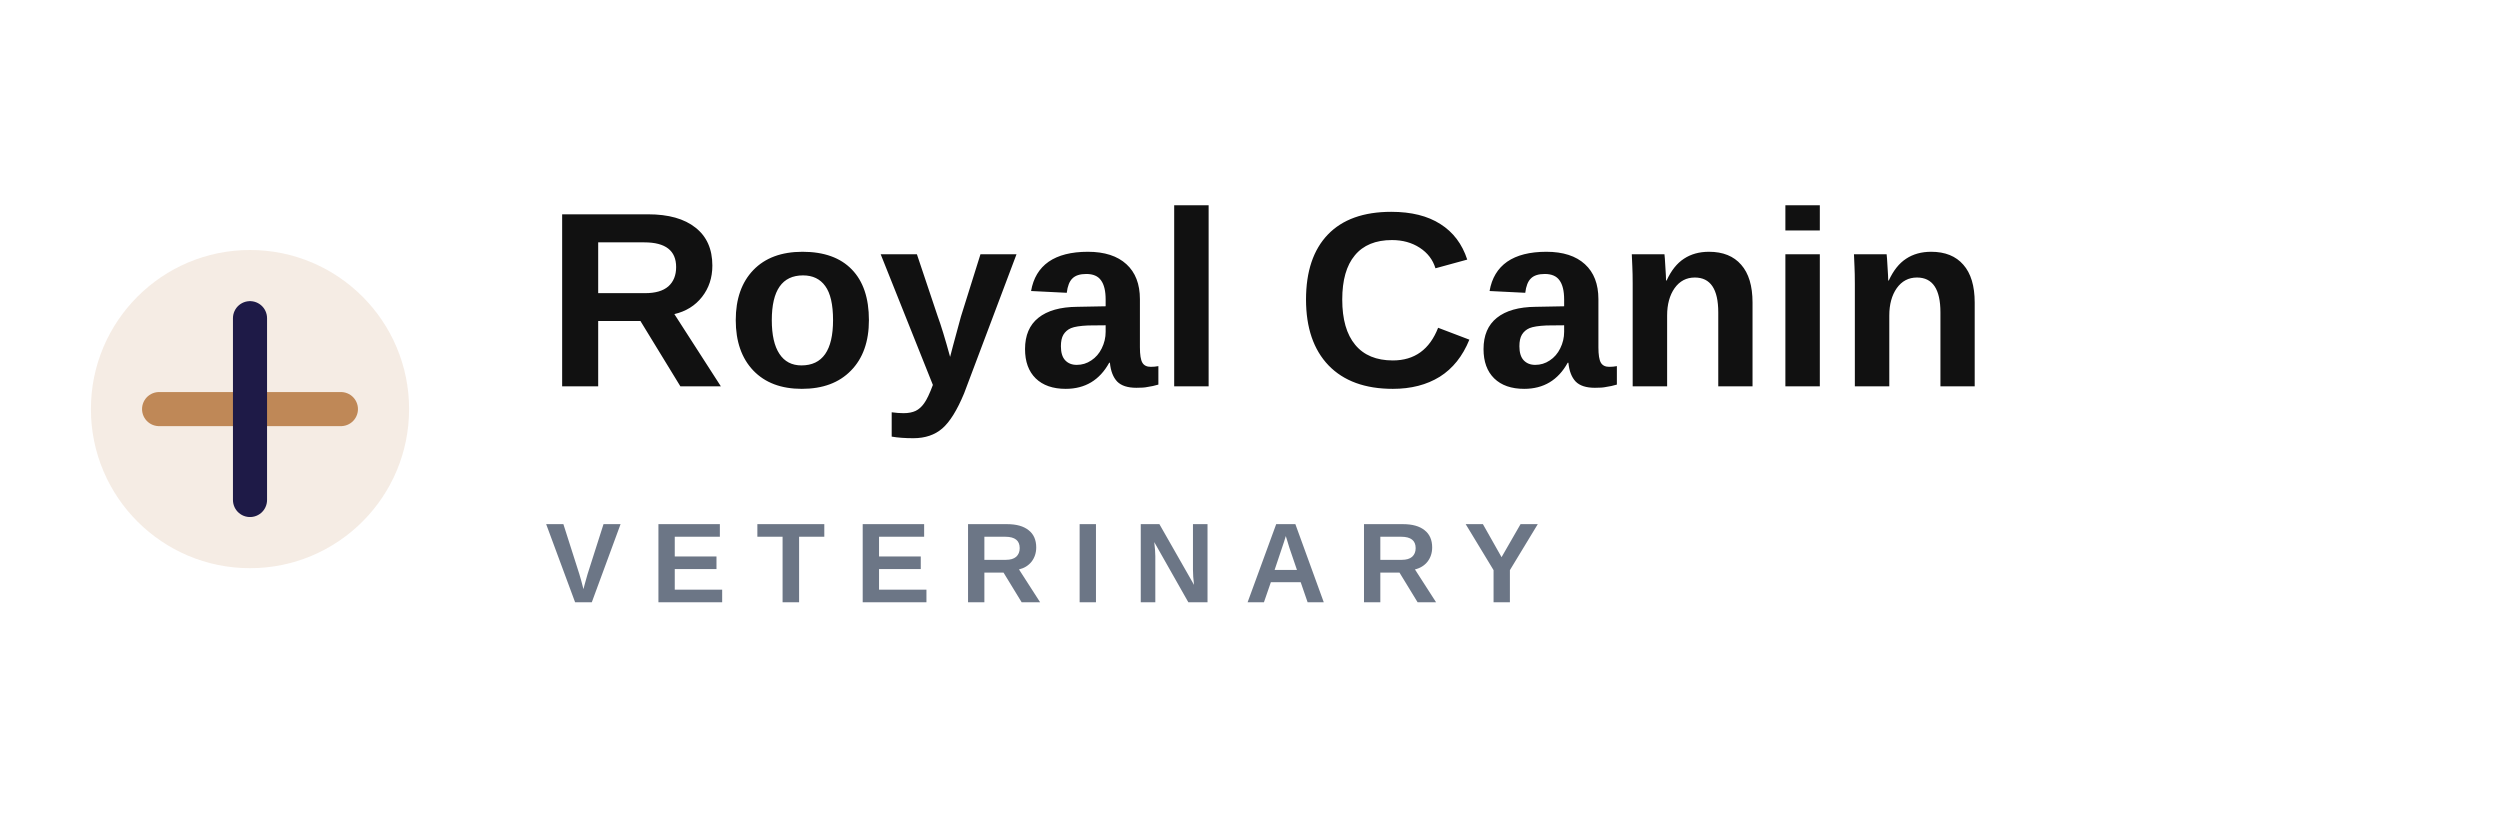
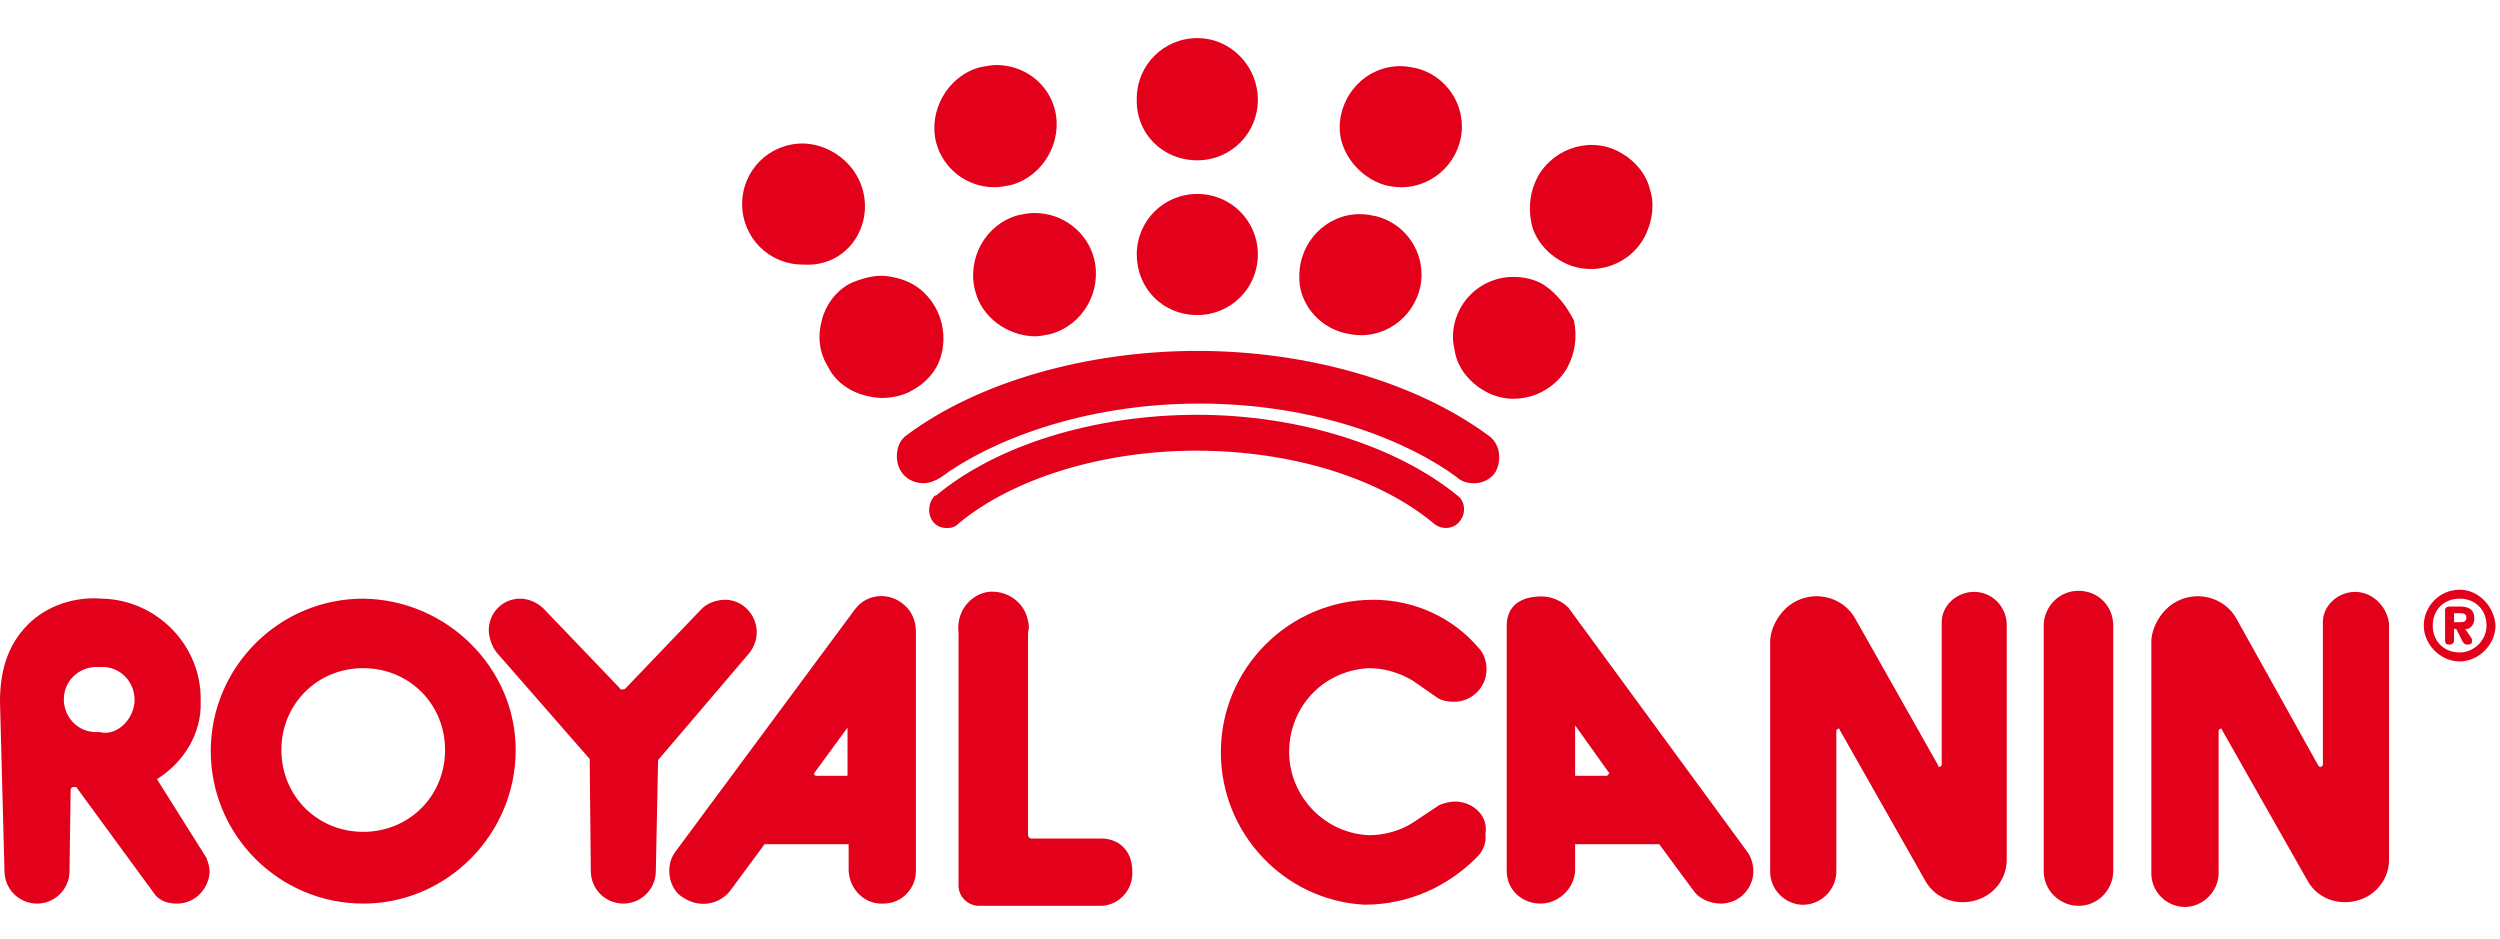
- <svg xmlns="http://www.w3.org/2000/svg" viewBox="0 0 220 72" fill="none">
-   <circle cx="22" cy="36" r="14" fill="#BF8857" fill-opacity=".16" />
-   <path d="M14 36H30" stroke="#BF8857" stroke-width="3" stroke-linecap="round" />
-   <path d="M22 28V44" stroke="#1E1A47" stroke-width="3" stroke-linecap="round" />
-   <text x="48" y="34" fill="#111111" font-family="Montserrat, Arial, sans-serif" font-size="22" font-weight="700">Royal Canin</text>
-   <text x="48" y="53" fill="#6C7686" font-family="Montserrat, Arial, sans-serif" font-size="10" font-weight="700" letter-spacing="2.6">VETERINARY</text>
+ <svg xmlns="http://www.w3.org/2000/svg" id="Layer_1" viewBox="0 0 223 83.75" version="1.1">
+   <path class="cls-1 rc-header__logo-text" d="M98,74.8h-6l0,0c-0.2,0-0.3-0.2-0.3-0.3V56.4c0.1-0.3,0.1-0.7,0-1c-0.3-1.7-1.9-2.8-3.6-2.6  c-1.7,0.3-2.8,1.9-2.6,3.6v22.6c0,0.9,0.7,1.7,1.7,1.8H98c0.1,0,0.2,0,0.3,0c1.6-0.1,2.8-1.5,2.7-3.1C101,75.8,99.7,74.7,98,74.8z   M76.3,54.3l-16,21.6c-0.4,0.5-0.6,1.1-0.6,1.8c0,0.9,0.4,1.9,1.3,2.4c1.4,0.9,3.1,0.6,4.1-0.6l3.1-4.2h7.5v2.4  c0.1,1.7,1.5,3,3.1,2.9l0,0c1.7,0,2.9-1.4,2.9-2.9V56.3c0-0.9-0.4-1.8-1-2.3C79.4,52.8,77.4,52.9,76.3,54.3z M75.6,69.2h-2.8  c-0.1,0-0.2-0.1-0.2-0.2V69l3-4.1C75.6,64.8,75.6,69.2,75.6,69.2z M67.5,56.4c0-1.6-1.3-2.9-2.8-2.9c-0.8,0-1.6,0.3-2.1,0.8  l-6.8,7.1c-0.1,0.1-0.2,0.1-0.3,0.1s-0.2,0-0.2-0.1l-6.8-7.1c-0.5-0.5-1.3-0.9-2.1-0.9c-1.6,0-2.8,1.3-2.8,2.8c0,0.7,0.3,1.5,0.7,2  l8.3,9.5l0.1,10c0,1.6,1.3,2.9,2.9,2.9c1.6,0,2.9-1.3,2.9-2.9l0.2-9.9l8.1-9.5C67.3,57.7,67.5,57,67.5,56.4z M32.4,53.4  c-7.5,0-13.6,6.1-13.6,13.6s6.1,13.6,13.6,13.6S46,74.4,46,66.9C46,59.6,39.9,53.5,32.4,53.4z M32.4,74.2c-4.1,0-7.3-3.2-7.3-7.3  s3.2-7.3,7.3-7.3s7.3,3.2,7.3,7.3C39.7,71,36.5,74.2,32.4,74.2z M175.9,52.8c-1.5,0.1-2.7,1.3-2.7,2.7v12.7c0,0.1-0.1,0.2-0.2,0.2  c-0.1,0-0.1,0-0.1-0.1l-7.4-13.1c-1.1-2-3.7-2.6-5.6-1.4c-1.1,0.7-1.9,2-2,3.3v20.8c0.1,1.7,1.6,2.9,3.1,2.8s2.7-1.3,2.8-2.8V65.2  c0-0.1,0.1-0.2,0.2-0.2s0.1,0,0.1,0.1l7.6,13.4c1,1.9,3.4,2.5,5.3,1.5c1.3-0.7,2-2,2-3.3V55.6C178.9,54,177.6,52.7,175.9,52.8z   M14,69.5c2.4-1.5,4-4.1,3.9-6.9c0,0,0,0,0-0.1c0.1-4.9-3.9-9-8.8-9.1c-2.4-0.2-4.9,0.6-6.6,2.3C0.6,57.6,0,60,0,62.6l0.4,15.1  c0,1.6,1.3,2.9,2.9,2.9s2.9-1.3,2.9-2.9l0.1-7.2l0,0c0-0.2,0.1-0.3,0.3-0.3c0,0,0.1,0,0.2,0l7.1,9.7c0.5,0.5,1.1,0.7,1.9,0.7  c1.6,0,2.8-1.3,2.9-2.8c0-0.4-0.1-0.8-0.3-1.3L14,69.5z M8.9,65.3c-0.2,0-0.3,0-0.5,0c-1.7-0.1-2.8-1.6-2.7-3.1  c0.1-1.7,1.6-2.8,3.1-2.7c0.2,0,0.3,0,0.5,0c1.7,0.1,2.8,1.6,2.7,3.1C11.9,64.2,10.4,65.7,8.9,65.3z M129.8,71.5  c-0.4,0-0.9,0.1-1.4,0.3l-2.4,1.6c-1.1,0.7-2.5,1.1-3.9,1.1c-4.2-0.2-7.3-3.8-7.1-7.8c0.2-3.9,3.2-6.9,7.1-7.1  c1.4,0,2.7,0.4,3.9,1.1l2.3,1.6c0.4,0.2,0.8,0.3,1.4,0.3c1.6,0,2.9-1.3,2.9-2.9l0,0c0-0.6-0.2-1.4-0.7-1.9c-2.3-2.7-5.7-4.3-9.4-4.3  c-7.5,0-13.6,6.1-13.6,13.6l0,0c0,7.2,5.6,13.2,12.8,13.6c3.9,0,7.5-1.6,10.2-4.4c0.4-0.5,0.7-1.1,0.6-1.9  C132.8,72.8,131.4,71.5,129.8,71.5z M185.4,52.7c-1.8,0-3.1,1.5-3.1,3.1v21.9c0,1.8,1.5,3.1,3.1,3.1c1.8,0,3.1-1.5,3.1-3.1V55.8  C188.5,54.1,187.2,52.7,185.4,52.7z M139.9,54.2c-0.6-0.6-1.5-1-2.4-1c-1.8,0-3.1,0.8-3.1,2.6v21.9l0,0c0,1.7,1.4,2.9,3,2.9  s3-1.3,3.1-2.9v-2.4h7.5l3.1,4.2c0.5,0.7,1.5,1.1,2.4,1.1c1.7,0,2.9-1.4,2.9-2.9c0-0.6-0.2-1.3-0.6-1.8L139.9,54.2z M143.5,69  c0,0.1-0.1,0.2-0.2,0.2h-2.8v-4.5l3,4.2C143.6,68.9,143.6,68.9,143.5,69z M209.9,52.8c-1.5,0.1-2.7,1.3-2.7,2.7v12.7  c0,0.1-0.1,0.2-0.2,0.2c-0.1,0-0.1,0-0.2-0.1l-7.3-13.1c-1.1-2-3.7-2.6-5.6-1.4c-1.1,0.7-1.9,2-2,3.3v20.8c0,1.7,1.4,3,3,3  s3-1.4,3-3V65.2c0-0.1,0.1-0.2,0.2-0.2s0.1,0,0.1,0.1l7.6,13.4c1,1.9,3.4,2.5,5.3,1.5c1.3-0.7,2-2,2-3.3V55.6  C212.9,54,211.5,52.7,209.9,52.8z M220.7,55.3c0-0.1,0-0.1,0-0.2c0-0.8-0.6-1-1.3-1h-0.9c-0.3,0-0.4,0.2-0.4,0.3v2.7  c0,0.3,0.1,0.4,0.4,0.4s0.4-0.2,0.4-0.4v-1h0.2l0.5,1c0.1,0.2,0.2,0.4,0.5,0.4s0.4-0.1,0.4-0.3c0-0.1,0-0.1,0-0.2l-0.6-0.9  C220.3,56.2,220.7,55.7,220.7,55.3z M219.5,55.5h-0.6v-0.8h0.6c0.3,0,0.5,0.1,0.5,0.4S219.8,55.5,219.5,55.5z M219.4,52.6  L219.4,52.6c-1.8,0-3.2,1.5-3.2,3.2s1.5,3.2,3.2,3.2s3.2-1.5,3.2-3.2C222.5,54.1,221.1,52.6,219.4,52.6z M219.4,58.2L219.4,58.2  c-1.4,0-2.4-1-2.4-2.4s1-2.4,2.4-2.4s2.4,1,2.4,2.4C221.8,57.1,220.7,58.2,219.4,58.2z" style="block-size:auto;border-block-end-color:rgb(70, 0, 173);border-block-start-color:rgb(70, 0, 173);border-bottom-color:rgb(70, 0, 173);border-inline-end-color:rgb(70, 0, 173);border-inline-start-color:rgb(70, 0, 173);border-left-color:rgb(70, 0, 173);border-right-color:rgb(70, 0, 173);border-top-color:rgb(70, 0, 173);caret-color:rgb(70, 0, 173);color:rgb(70, 0, 173);column-rule-color:rgb(70, 0, 173);cursor:pointer;d:path(&quot;M 98 74.8 H 92 L 92 74.8 C 91.8 74.8 91.7 74.6 91.7 74.5 V 56.4 C 91.8 56.1 91.8 55.7 91.7 55.4 C 91.4 53.7 89.8 52.6 88.1 52.8 C 86.4 53.1 85.3 54.7 85.5 56.4 V 79 C 85.5 79.9 86.2 80.7 87.2 80.8 H 98 C 98.1 80.8 98.2 80.8 98.3 80.8 C 99.9 80.7 101.1 79.3 101 77.7 C 101 75.8 99.7 74.7 98 74.8 Z M 76.3 54.3 L 60.3 75.9 C 59.9 76.4 59.7 77 59.7 77.7 C 59.7 78.6 60.1 79.6 61 80.1 C 62.4 81 64.1 80.7 65.1 79.5 L 68.2 75.3 H 75.7 V 77.7 C 75.8 79.4 77.2 80.7 78.8 80.6 L 78.8 80.6 C 80.5 80.6 81.7 79.2 81.7 77.7 V 56.3 C 81.7 55.4 81.3 54.5 80.7 54 C 79.4 52.8 77.4 52.9 76.3 54.3 Z M 75.6 69.2 H 72.8 C 72.7 69.2 72.6 69.1 72.6 69 V 69 L 75.6 64.9 C 75.6 64.8 75.6 69.2 75.6 69.2 Z M 67.5 56.4 C 67.5 54.8 66.2 53.5 64.7 53.5 C 63.9 53.5 63.1 53.8 62.6 54.3 L 55.8 61.4 C 55.7 61.5 55.6 61.5 55.5 61.5 S 55.3 61.5 55.3 61.4 L 48.5 54.3 C 48 53.8 47.2 53.4 46.4 53.4 C 44.8 53.4 43.6 54.7 43.6 56.2 C 43.6 56.9 43.9 57.7 44.3 58.2 L 52.6 67.7 L 52.7 77.7 C 52.7 79.3 54 80.6 55.6 80.6 C 57.2 80.6 58.5 79.3 58.5 77.7 L 58.7 67.8 L 66.8 58.3 C 67.3 57.7 67.5 57 67.5 56.4 Z M 32.4 53.4 C 24.9 53.4 18.8 59.5 18.8 67 S 24.9 80.6 32.4 80.6 S 46 74.4 46 66.9 C 46 59.6 39.9 53.5 32.4 53.4 Z M 32.4 74.2 C 28.3 74.2 25.1 71 25.1 66.9 S 28.3 59.6 32.4 59.6 S 39.7 62.8 39.7 66.9 C 39.7 71 36.5 74.2 32.4 74.2 Z M 175.9 52.8 C 174.4 52.9 173.2 54.1 173.2 55.5 V 68.2 C 173.2 68.3 173.1 68.4 173 68.4 C 172.9 68.4 172.9 68.4 172.9 68.3 L 165.5 55.2 C 164.4 53.2 161.8 52.6 159.9 53.8 C 158.8 54.5 158 55.8 157.9 57.1 V 77.9 C 158 79.6 159.5 80.8 161 80.7 S 163.7 79.4 163.8 77.9 V 65.2 C 163.8 65.1 163.9 65 164 65 S 164.1 65 164.1 65.1 L 171.7 78.5 C 172.7 80.4 175.1 81 177 80 C 178.3 79.3 179 78 179 76.7 V 55.6 C 178.9 54 177.6 52.7 175.9 52.8 Z M 14 69.5 C 16.4 68 18 65.4 17.9 62.6 C 17.9 62.6 17.9 62.6 17.9 62.5 C 18 57.6 14 53.5 9.1 53.4 C 6.7 53.2 4.2 54 2.5 55.7 C 0.6 57.6 0 60 0 62.6 L 0.4 77.7 C 0.4 79.3 1.7 80.6 3.3 80.6 S 6.2 79.3 6.2 77.7 L 6.3 70.5 L 6.3 70.5 C 6.3 70.3 6.4 70.2 6.6 70.2 C 6.6 70.2 6.7 70.2 6.8 70.2 L 13.9 79.9 C 14.4 80.4 15 80.6 15.8 80.6 C 17.4 80.6 18.6 79.3 18.7 77.8 C 18.7 77.4 18.6 77 18.4 76.5 L 14 69.5 Z M 8.9 65.3 C 8.7 65.3 8.6 65.3 8.4 65.3 C 6.7 65.2 5.6 63.7 5.7 62.2 C 5.8 60.5 7.3 59.4 8.8 59.5 C 9 59.5 9.1 59.5 9.3 59.5 C 11 59.6 12.1 61.1 12 62.6 C 11.9 64.2 10.4 65.7 8.9 65.3 Z M 129.8 71.5 C 129.4 71.5 128.9 71.6 128.4 71.8 L 126 73.4 C 124.9 74.1 123.5 74.5 122.1 74.5 C 117.9 74.3 114.8 70.7 115 66.7 C 115.2 62.8 118.2 59.8 122.1 59.6 C 123.5 59.6 124.8 60 126 60.7 L 128.3 62.3 C 128.7 62.5 129.1 62.6 129.7 62.6 C 131.3 62.6 132.6 61.3 132.6 59.7 L 132.6 59.7 C 132.6 59.1 132.4 58.3 131.9 57.8 C 129.6 55.1 126.2 53.5 122.5 53.5 C 115 53.5 108.9 59.6 108.9 67.1 L 108.9 67.1 C 108.9 74.3 114.5 80.3 121.7 80.7 C 125.6 80.7 129.2 79.1 131.9 76.3 C 132.3 75.8 132.6 75.2 132.5 74.4 C 132.8 72.8 131.4 71.5 129.8 71.5 Z M 185.4 52.7 C 183.6 52.7 182.3 54.2 182.3 55.8 V 77.7 C 182.3 79.5 183.8 80.8 185.4 80.8 C 187.2 80.8 188.5 79.3 188.5 77.7 V 55.8 C 188.5 54.1 187.2 52.7 185.4 52.7 Z M 139.9 54.2 C 139.3 53.6 138.4 53.2 137.5 53.2 C 135.7 53.2 134.4 54 134.4 55.8 V 77.7 L 134.4 77.7 C 134.4 79.4 135.8 80.6 137.4 80.6 S 140.4 79.3 140.5 77.7 V 75.3 H 148 L 151.1 79.5 C 151.6 80.2 152.6 80.6 153.5 80.6 C 155.2 80.6 156.4 79.2 156.4 77.7 C 156.4 77.1 156.2 76.4 155.8 75.9 L 139.9 54.2 Z M 143.5 69 C 143.5 69.1 143.4 69.2 143.3 69.2 H 140.5 V 64.7 L 143.5 68.9 C 143.6 68.9 143.6 68.9 143.5 69 Z M 209.9 52.8 C 208.4 52.9 207.2 54.1 207.2 55.5 V 68.2 C 207.2 68.3 207.1 68.4 207 68.4 C 206.9 68.4 206.9 68.4 206.8 68.3 L 199.5 55.2 C 198.4 53.2 195.8 52.6 193.9 53.8 C 192.8 54.5 192 55.8 191.9 57.1 V 77.9 C 191.9 79.6 193.3 80.9 194.9 80.9 S 197.9 79.5 197.9 77.9 V 65.2 C 197.9 65.1 198 65 198.1 65 S 198.2 65 198.2 65.1 L 205.8 78.5 C 206.8 80.4 209.2 81 211.1 80 C 212.4 79.3 213.1 78 213.1 76.7 V 55.6 C 212.9 54 211.5 52.7 209.9 52.8 Z M 220.7 55.3 C 220.7 55.2 220.7 55.2 220.7 55.1 C 220.7 54.3 220.1 54.1 219.4 54.1 H 218.5 C 218.2 54.1 218.1 54.3 218.1 54.4 V 57.1 C 218.1 57.4 218.2 57.5 218.5 57.5 S 218.9 57.3 218.9 57.1 V 56.1 H 219.1 L 219.6 57.1 C 219.7 57.3 219.8 57.5 220.1 57.5 S 220.5 57.4 220.5 57.2 C 220.5 57.1 220.5 57.1 220.5 57 L 219.9 56.1 C 220.3 56.2 220.7 55.7 220.7 55.3 Z M 219.5 55.5 H 218.9 V 54.7 H 219.5 C 219.8 54.7 220 54.8 220 55.1 S 219.8 55.5 219.5 55.5 Z M 219.4 52.6 L 219.4 52.6 C 217.6 52.6 216.2 54.1 216.2 55.8 S 217.7 59 219.4 59 S 222.6 57.5 222.6 55.8 C 222.5 54.1 221.1 52.6 219.4 52.6 Z M 219.4 58.2 L 219.4 58.2 C 218 58.2 217 57.2 217 55.8 S 218 53.4 219.4 53.4 S 221.8 54.4 221.8 55.8 C 221.8 57.1 220.7 58.2 219.4 58.2 Z&quot;);fill:rgb(226, 0, 26);height:auto;inline-size:auto;outline-color:rgb(70, 0, 173);overflow-x:visible;overflow-y:visible;perspective-origin:0px 0px;text-align:center;text-decoration:none solid rgb(70, 0, 173);text-decoration-color:rgb(70, 0, 173);transform-origin:0px 0px;transition-duration:0.25s;transition-timing-function:cubic-bezier(0.81, 0.23, 0.23, 0.76);width:auto;-webkit-text-emphasis-color:rgb(70, 0, 173);-webkit-text-fill-color:rgb(70, 0, 173);-webkit-text-stroke-color:rgb(70, 0, 173);" />
+   <path class="cls-1 rc-header__logo-crown" d="M132.7,38.8c-6.4-4.7-16-7.5-25.9-7.5s-19.6,2.8-25.9,7.5c-0.6,0.4-0.9,1.1-0.9,1.9c0,1.4,1,2.4,2.4,2.4l0,0  c0.5,0,1-0.2,1.5-0.5C88.2,39.4,96.5,36,107,36s18.7,3.4,23,6.6l0.1,0.1c1,0.7,2.6,0.5,3.3-0.6C134,41,133.8,39.5,132.7,38.8z   M106.8,37c-9.2,0-17.9,2.7-23.3,7.2c0,0,0,0-0.1,0c-0.6,0.6-0.7,1.6-0.2,2.3c0.3,0.4,0.7,0.6,1.3,0.6c0.4,0,0.7-0.1,1-0.4  c4.8-4,12.8-6.5,21.2-6.5s16.3,2.4,21.2,6.5c0.7,0.6,1.8,0.5,2.3-0.2c0.6-0.7,0.5-1.8-0.2-2.3C124.6,39.8,115.9,37,106.8,37z   M71.8,12.8L71.8,12.8L71.8,12.8L71.8,12.8z M77,19.7c0.7-2.9-1-5.8-4-6.7c-0.4-0.1-0.9-0.2-1.4-0.2c-3,0-5.4,2.4-5.4,5.4  s2.4,5.4,5.4,5.4C74.3,23.8,76.4,22.1,77,19.7z M106.8,28.1c3,0,5.4-2.4,5.4-5.4s-2.4-5.4-5.4-5.4s-5.4,2.4-5.4,5.4  S103.7,28.1,106.8,28.1z M106.8,14.3c3,0,5.4-2.4,5.4-5.4s-2.4-5.5-5.4-5.5s-5.4,2.4-5.4,5.4C101.3,11.9,103.7,14.3,106.8,14.3z   M90.8,19.2C87.9,20,86.2,23.1,87,26c0.6,2.3,2.8,3.9,5.2,4h0.1c0.4,0,0.9-0.1,1.4-0.2c2.9-0.8,4.6-3.8,3.9-6.7  C97,20.7,94.8,19,92.3,19C91.7,19,91.3,19.1,90.8,19.2z M84,31.5c0.7-2.9-1-6-4-6.7c-0.4-0.1-0.9-0.2-1.4-0.2l0,0  c-0.9,0-1.9,0.3-2.8,0.7c-1.3,0.7-2.2,2-2.5,3.3c-0.4,1.5-0.2,2.9,0.6,4.2c0.9,1.7,2.7,2.6,4.7,2.7c0.9,0,2-0.2,2.8-0.7  C82.7,34.1,83.7,32.9,84,31.5z M119.9,29.7c0.5,0.1,0.9,0.2,1.5,0.2c3,0,5.4-2.5,5.4-5.4c0-2.5-1.7-4.6-4-5.2  c-0.5-0.1-0.9-0.2-1.5-0.2c-3,0-5.4,2.5-5.4,5.5C115.8,26.9,117.5,29.1,119.9,29.7z M123.5,16.5c0.4,0.1,0.9,0.2,1.5,0.2  c3,0,5.4-2.5,5.4-5.4c0-2.5-1.7-4.6-4-5.2c-0.5-0.1-0.9-0.2-1.5-0.2c-3,0-5.4,2.5-5.4,5.5C119.5,13.6,121.2,15.8,123.5,16.5z   M137.7,25.4c-0.8-0.5-1.8-0.7-2.7-0.7c-3,0-5.4,2.4-5.4,5.4c0,0.4,0.1,0.9,0.2,1.4c0.3,1.4,1.3,2.6,2.5,3.3c2.6,1.6,6,0.6,7.5-2  c0.7-1.3,0.9-2.7,0.6-4.2C139.8,27.4,138.9,26.2,137.7,25.4z M147.2,17c-0.3-1.4-1.3-2.6-2.5-3.3c-2.6-1.6-6-0.6-7.5,2  c-0.7,1.3-0.9,2.7-0.6,4.2c0.3,1.4,1.3,2.6,2.5,3.3c2.6,1.6,6,0.7,7.5-1.9C147.4,19.9,147.6,18.2,147.2,17z M88.7,16.7L88.7,16.7  c0.5,0,1-0.1,1.5-0.2c2.9-0.8,4.6-3.9,3.9-6.7c-0.6-2.4-2.8-4-5.2-4c-0.5,0-0.9,0.1-1.5,0.2c-2.9,0.8-4.6,3.9-3.9,6.7  C84.1,15,86.2,16.7,88.7,16.7z" style="block-size:auto;border-block-end-color:rgb(70, 0, 173);border-block-start-color:rgb(70, 0, 173);border-bottom-color:rgb(70, 0, 173);border-inline-end-color:rgb(70, 0, 173);border-inline-start-color:rgb(70, 0, 173);border-left-color:rgb(70, 0, 173);border-right-color:rgb(70, 0, 173);border-top-color:rgb(70, 0, 173);caret-color:rgb(70, 0, 173);color:rgb(70, 0, 173);column-rule-color:rgb(70, 0, 173);cursor:pointer;d:path(&quot;M 132.7 38.8 C 126.3 34.1 116.7 31.3 106.8 31.3 S 87.2 34.1 80.9 38.8 C 80.3 39.2 80 39.9 80 40.7 C 80 42.1 81 43.1 82.4 43.1 L 82.4 43.1 C 82.9 43.1 83.4 42.9 83.9 42.6 C 88.2 39.4 96.5 36 107 36 S 125.7 39.4 130 42.6 L 130.1 42.7 C 131.1 43.4 132.7 43.2 133.4 42.1 C 134 41 133.8 39.5 132.7 38.8 Z M 106.8 37 C 97.6 37 88.9 39.7 83.5 44.2 C 83.5 44.2 83.5 44.2 83.4 44.2 C 82.8 44.8 82.7 45.8 83.2 46.5 C 83.5 46.9 83.9 47.1 84.5 47.1 C 84.9 47.1 85.2 47 85.5 46.7 C 90.3 42.7 98.3 40.2 106.7 40.2 S 123 42.6 127.9 46.7 C 128.6 47.3 129.7 47.2 130.2 46.5 C 130.8 45.8 130.7 44.7 130 44.2 C 124.6 39.8 115.9 37 106.8 37 Z M 71.8 12.8 L 71.8 12.8 L 71.8 12.8 L 71.8 12.8 Z M 77 19.7 C 77.7 16.8 76 13.9 73 13 C 72.6 12.9 72.1 12.8 71.6 12.8 C 68.6 12.8 66.2 15.2 66.2 18.2 S 68.6 23.6 71.6 23.6 C 74.3 23.8 76.4 22.1 77 19.7 Z M 106.8 28.1 C 109.8 28.1 112.2 25.7 112.2 22.7 S 109.8 17.3 106.8 17.3 S 101.4 19.7 101.4 22.7 S 103.7 28.1 106.8 28.1 Z M 106.8 14.3 C 109.8 14.3 112.2 11.9 112.2 8.9 S 109.8 3.4 106.8 3.4 S 101.4 5.8 101.4 8.8 C 101.3 11.9 103.7 14.3 106.8 14.3 Z M 90.8 19.2 C 87.9 20 86.2 23.1 87 26 C 87.6 28.3 89.8 29.9 92.2 30 H 92.3 C 92.7 30 93.2 29.9 93.7 29.8 C 96.6 29 98.3 26 97.6 23.1 C 97 20.7 94.8 19 92.3 19 C 91.7 19 91.3 19.1 90.8 19.2 Z M 84 31.5 C 84.7 28.6 83 25.5 80 24.8 C 79.6 24.7 79.1 24.6 78.6 24.6 L 78.6 24.6 C 77.7 24.6 76.7 24.9 75.8 25.3 C 74.5 26 73.6 27.3 73.3 28.6 C 72.9 30.1 73.1 31.5 73.9 32.8 C 74.8 34.5 76.6 35.4 78.6 35.5 C 79.5 35.5 80.6 35.3 81.4 34.8 C 82.7 34.1 83.7 32.9 84 31.5 Z M 119.9 29.7 C 120.4 29.8 120.8 29.9 121.4 29.9 C 124.4 29.9 126.8 27.4 126.8 24.5 C 126.8 22 125.1 19.9 122.8 19.3 C 122.3 19.2 121.9 19.1 121.3 19.1 C 118.3 19.1 115.9 21.6 115.9 24.6 C 115.8 26.9 117.5 29.1 119.9 29.7 Z M 123.5 16.5 C 123.9 16.6 124.4 16.7 125 16.7 C 128 16.7 130.4 14.2 130.4 11.3 C 130.4 8.8 128.7 6.7 126.4 6.1 C 125.9 6 125.5 5.9 124.9 5.9 C 121.9 5.9 119.5 8.4 119.5 11.4 C 119.5 13.6 121.2 15.8 123.5 16.5 Z M 137.7 25.4 C 136.9 24.9 135.9 24.7 135 24.7 C 132 24.7 129.6 27.1 129.6 30.1 C 129.6 30.5 129.7 31 129.8 31.5 C 130.1 32.9 131.1 34.1 132.3 34.8 C 134.9 36.4 138.3 35.4 139.8 32.8 C 140.5 31.5 140.7 30.1 140.4 28.6 C 139.8 27.4 138.9 26.2 137.7 25.4 Z M 147.2 17 C 146.9 15.6 145.9 14.4 144.7 13.7 C 142.1 12.1 138.7 13.1 137.2 15.7 C 136.5 17 136.3 18.4 136.6 19.9 C 136.9 21.3 137.9 22.5 139.1 23.2 C 141.7 24.8 145.1 23.9 146.6 21.3 C 147.4 19.9 147.6 18.2 147.2 17 Z M 88.7 16.7 L 88.7 16.7 C 89.2 16.7 89.7 16.6 90.2 16.5 C 93.1 15.7 94.8 12.6 94.1 9.8 C 93.5 7.4 91.3 5.8 88.9 5.8 C 88.4 5.8 88 5.9 87.4 6 C 84.5 6.8 82.8 9.9 83.5 12.7 C 84.1 15 86.2 16.7 88.7 16.7 Z&quot;);fill:rgb(226, 0, 26);height:auto;inline-size:auto;outline-color:rgb(70, 0, 173);overflow-x:visible;overflow-y:visible;perspective-origin:0px 0px;text-align:center;text-decoration:none solid rgb(70, 0, 173);text-decoration-color:rgb(70, 0, 173);transform-origin:40.6px 0px;transition-duration:0.25s;transition-timing-function:cubic-bezier(0.81, 0.23, 0.23, 0.76);width:auto;-webkit-text-emphasis-color:rgb(70, 0, 173);-webkit-text-fill-color:rgb(70, 0, 173);-webkit-text-stroke-color:rgb(70, 0, 173);" />
</svg>
